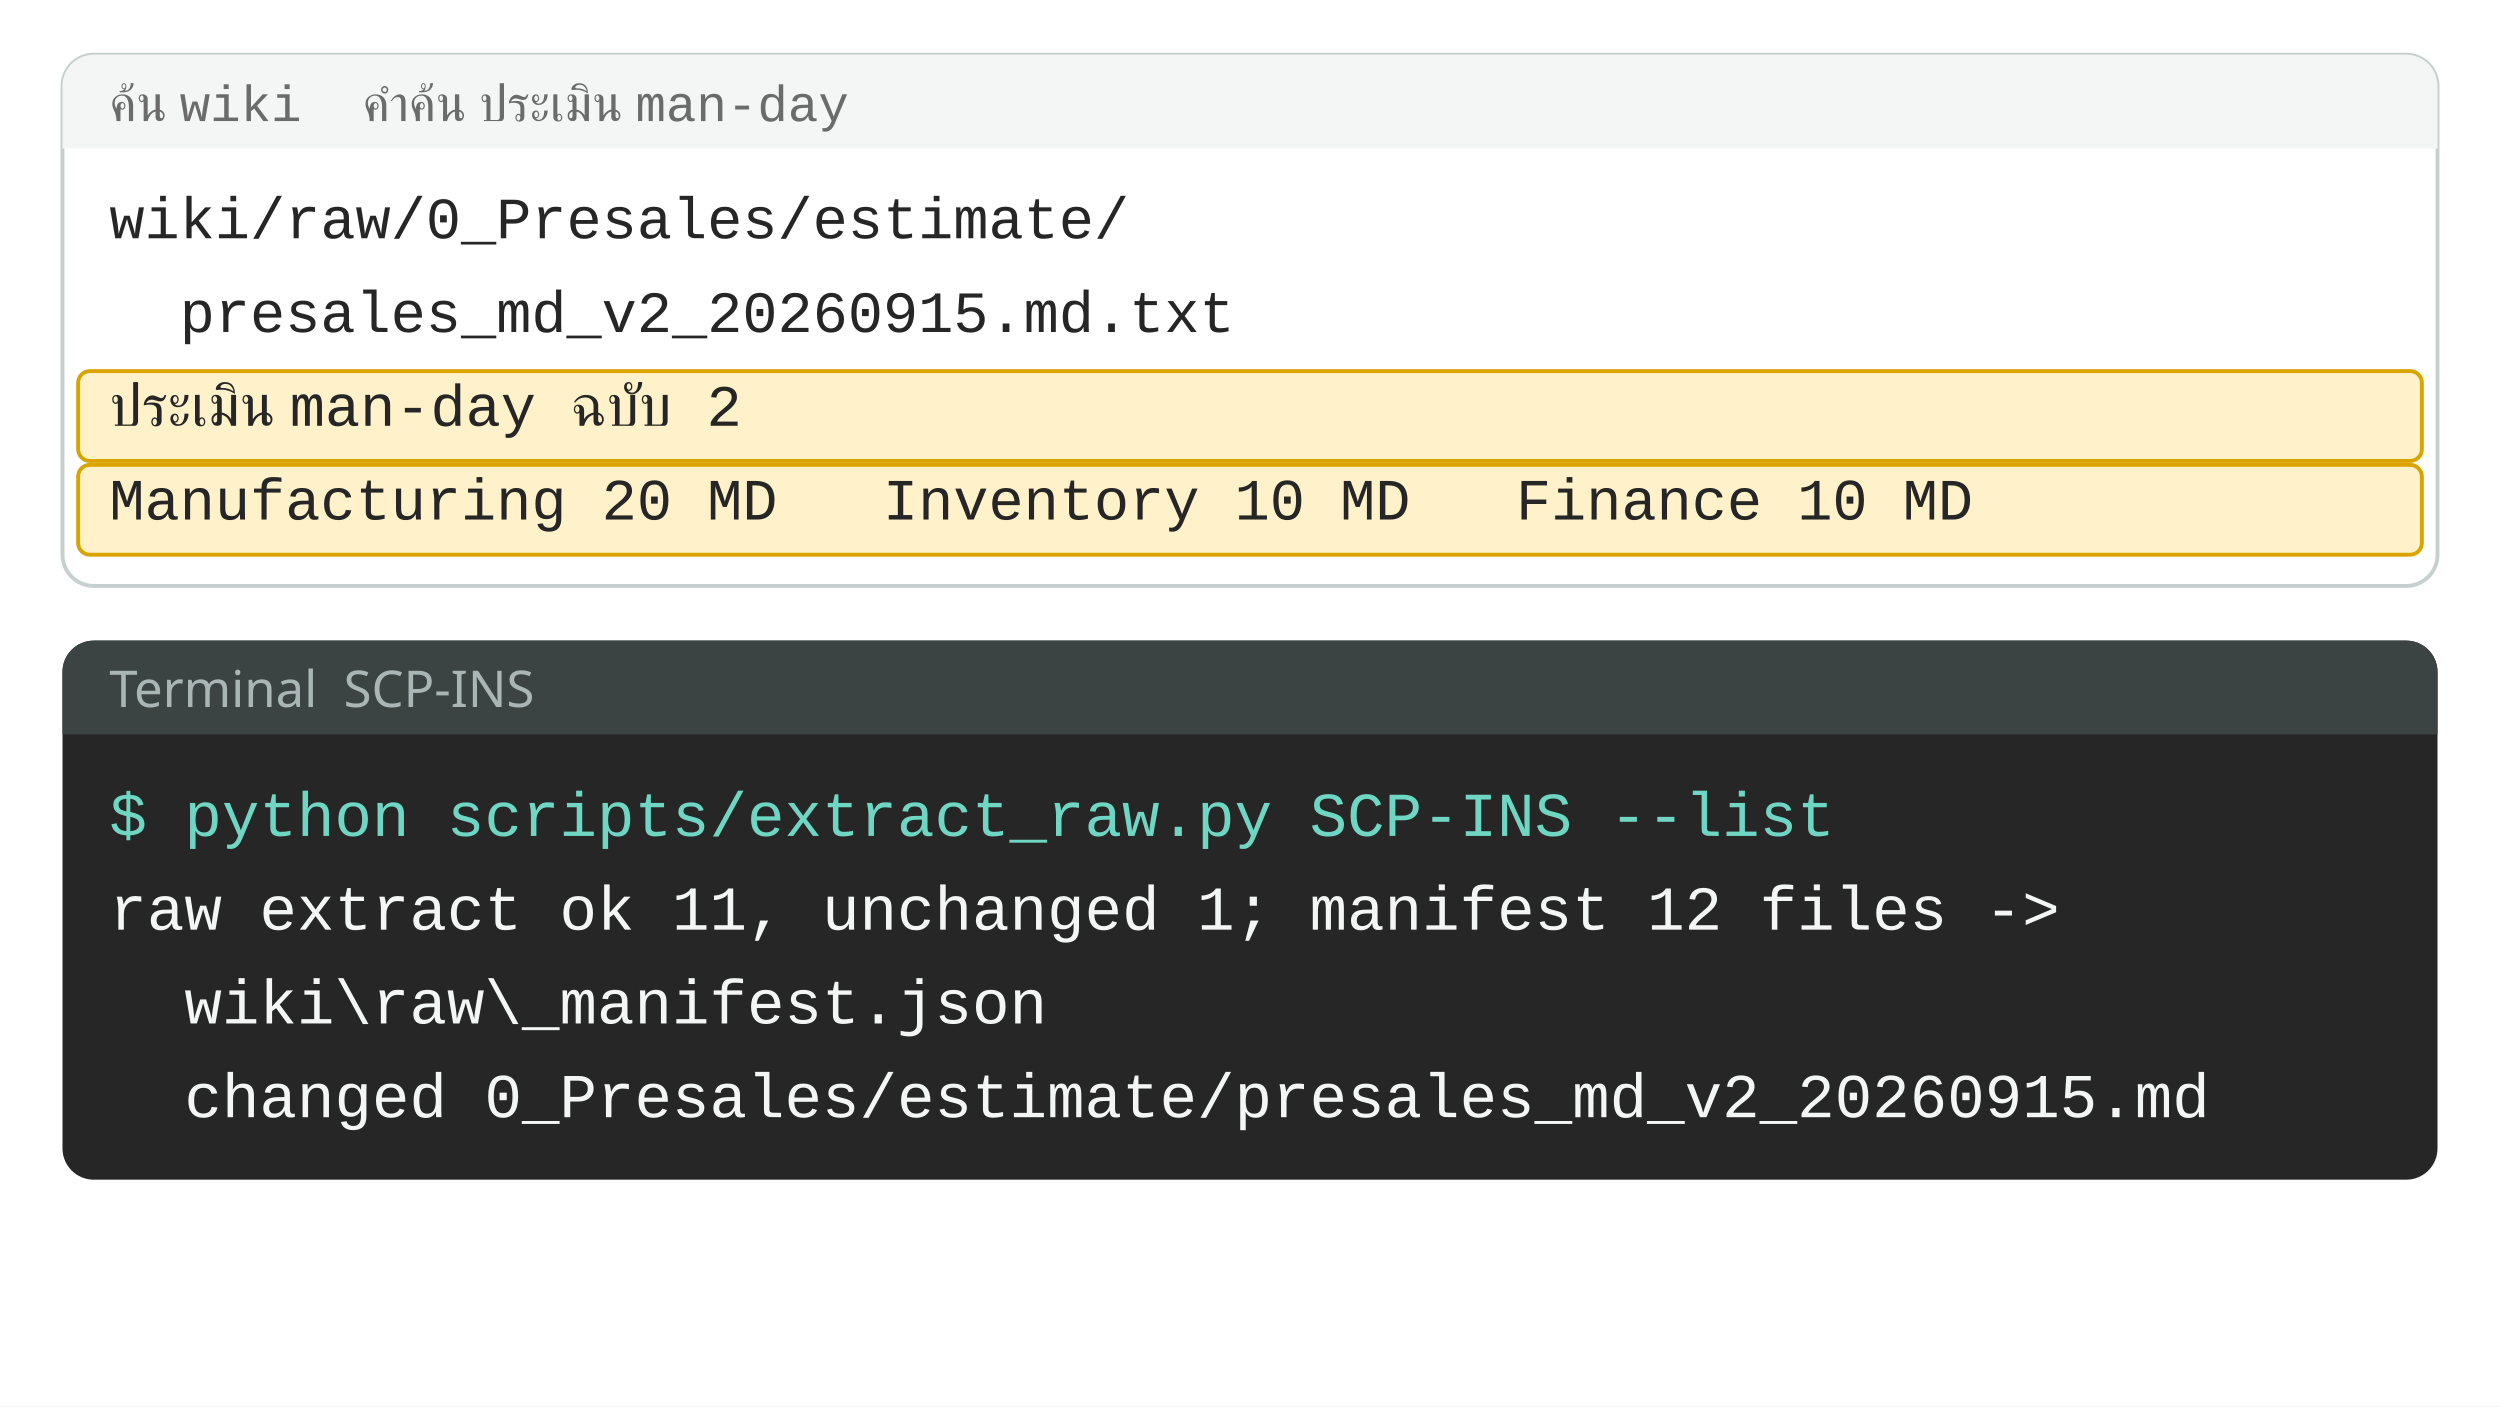
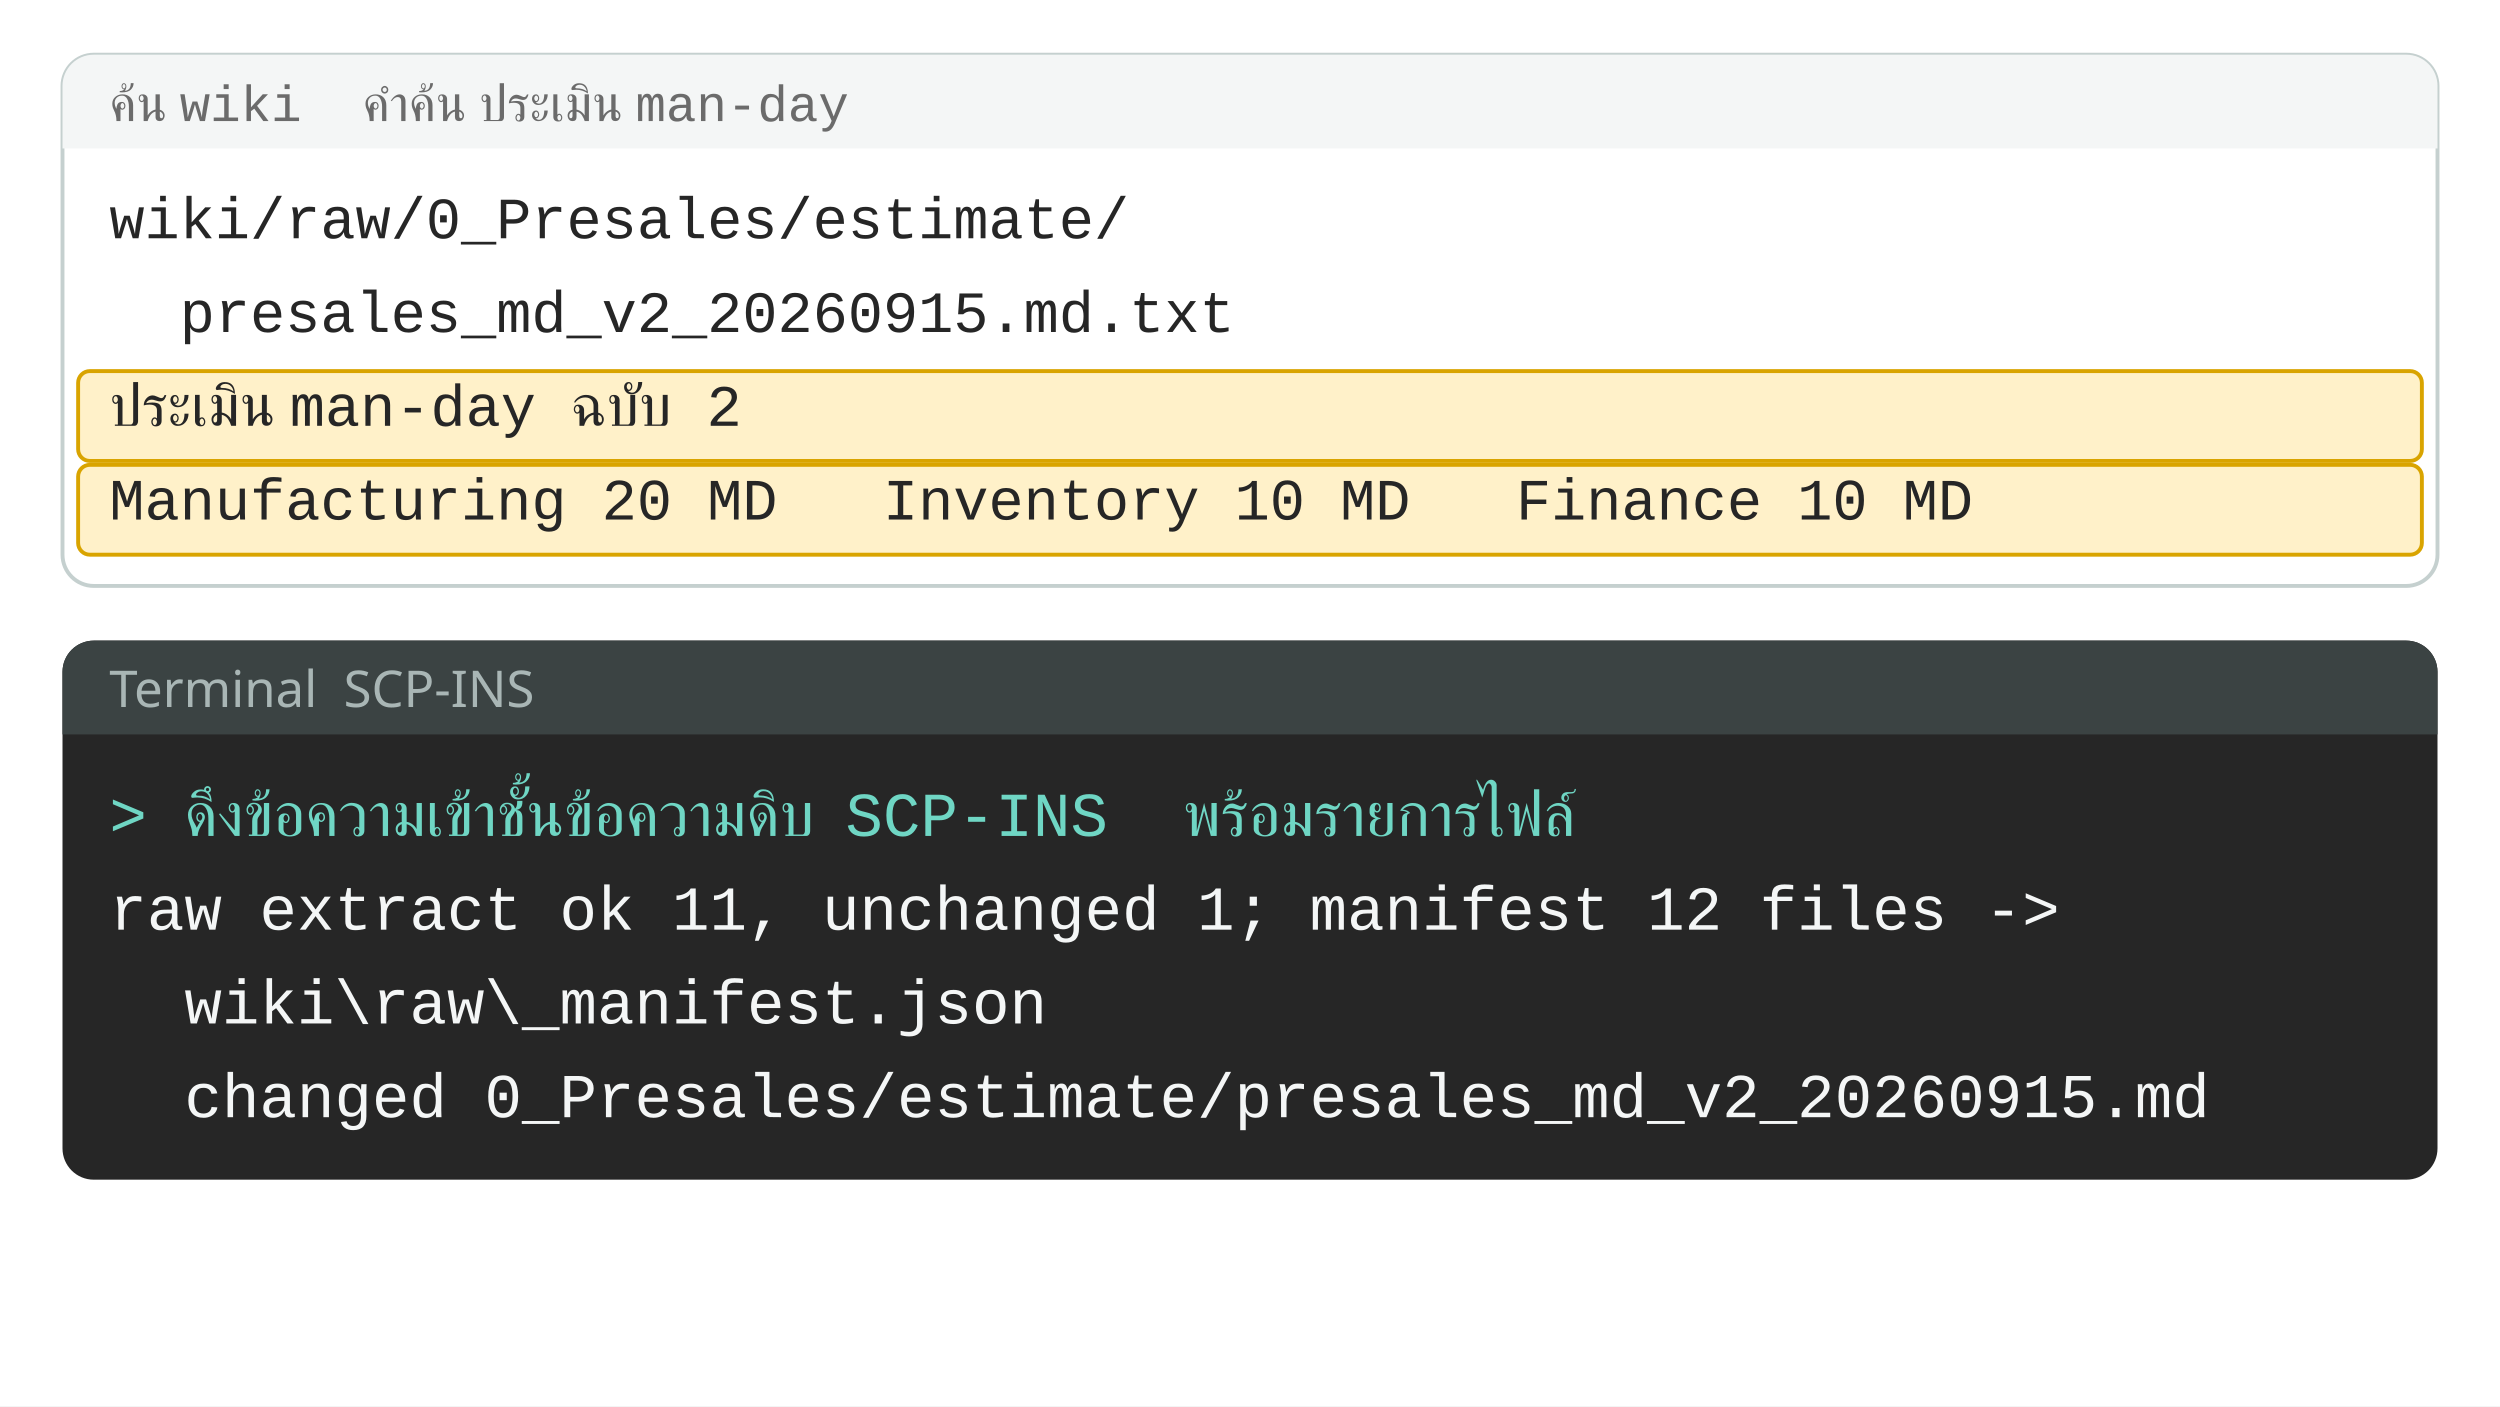
<svg xmlns="http://www.w3.org/2000/svg" width="640" height="360" viewBox="0 0 640 360" role="img">
  <rect width="640" height="360" fill="#FFFFFF" />
  <rect x="16" y="14" width="608" height="136" rx="8" fill="#FFFFFF" stroke="#C5D0CF" stroke-width="1" />
  <path d="M16 22 a8 8 0 0 1 8 -8 h592 a8 8 0 0 1 8 8 v16 h-608 Z" fill="#F4F6F6" />
  <text x="28" y="31" font-family="Consolas, 'Courier New', Prompt, Sarabun, Tahoma, monospace" font-size="13" fill="#6B6B6B" text-anchor="start" xml:space="preserve" style="white-space:pre">ค้น wiki  คำค้น ประเมิน man-day</text>
  <text x="28" y="61" font-family="Consolas, 'Courier New', Prompt, Sarabun, Tahoma, monospace" font-size="15" fill="#262626" text-anchor="start" xml:space="preserve" style="white-space:pre">wiki/raw/0_Presales/estimate/</text>
  <text x="28" y="85" font-family="Consolas, 'Courier New', Prompt, Sarabun, Tahoma, monospace" font-size="15" fill="#262626" text-anchor="start" xml:space="preserve" style="white-space:pre">  presales_md_v2_20260915.md.txt</text>
  <rect x="20" y="95" width="600" height="23" rx="3" fill="#FFF1C9" stroke="#D9A400" stroke-width="1" />
  <text x="28" y="109" font-family="Consolas, 'Courier New', Prompt, Sarabun, Tahoma, monospace" font-size="15" fill="#262626" text-anchor="start" xml:space="preserve" style="white-space:pre">ประเมิน man-day ฉบับ 2</text>
  <rect x="20" y="119" width="600" height="23" rx="3" fill="#FFF1C9" stroke="#D9A400" stroke-width="1" />
  <text x="28" y="133" font-family="Consolas, 'Courier New', Prompt, Sarabun, Tahoma, monospace" font-size="15" fill="#262626" text-anchor="start" xml:space="preserve" style="white-space:pre">Manufacturing 20 MD   Inventory 10 MD   Finance 10 MD</text>
  <rect x="16" y="164" width="608" height="138" rx="8" fill="#262626" />
  <path d="M16 172 a8 8 0 0 1 8 -8 h592 a8 8 0 0 1 8 8 v16 h-608 Z" fill="#3B4343" />
  <text x="28" y="181" font-family="Prompt, Sarabun, Tahoma, sans-serif" font-size="13" fill="#A9B6B5" text-anchor="start" xml:space="preserve" style="white-space:pre">Terminal  SCP-INS</text>
-   <text x="28" y="214" font-family="Consolas, 'Courier New', Prompt, Sarabun, Tahoma, monospace" font-size="16" fill="#6FD6C4" text-anchor="start" xml:space="preserve" style="white-space:pre">$ python scripts/extract_raw.py SCP-INS --list</text>
+   <text x="28" y="214" font-family="Consolas, 'Courier New', Prompt, Sarabun, Tahoma, monospace" font-size="16" fill="#6FD6C4" text-anchor="start" xml:space="preserve" style="white-space:pre">&gt; ดึงข้อความเข้าชั้นข้อความดิบ  SCP-INS  พร้อมรายการไฟล์</text>
  <text x="28" y="238" font-family="Consolas, 'Courier New', Prompt, Sarabun, Tahoma, monospace" font-size="16" fill="#F4F6F6" text-anchor="start" xml:space="preserve" style="white-space:pre">raw extract ok 11, unchanged 1; manifest 12 files -&gt;</text>
  <text x="28" y="262" font-family="Consolas, 'Courier New', Prompt, Sarabun, Tahoma, monospace" font-size="16" fill="#F4F6F6" text-anchor="start" xml:space="preserve" style="white-space:pre">  wiki\raw\_manifest.json</text>
  <text x="28" y="286" font-family="Consolas, 'Courier New', Prompt, Sarabun, Tahoma, monospace" font-size="16" fill="#F4F6F6" text-anchor="start" xml:space="preserve" style="white-space:pre">  changed 0_Presales/estimate/presales_md_v2_20260915.md</text>
</svg>
